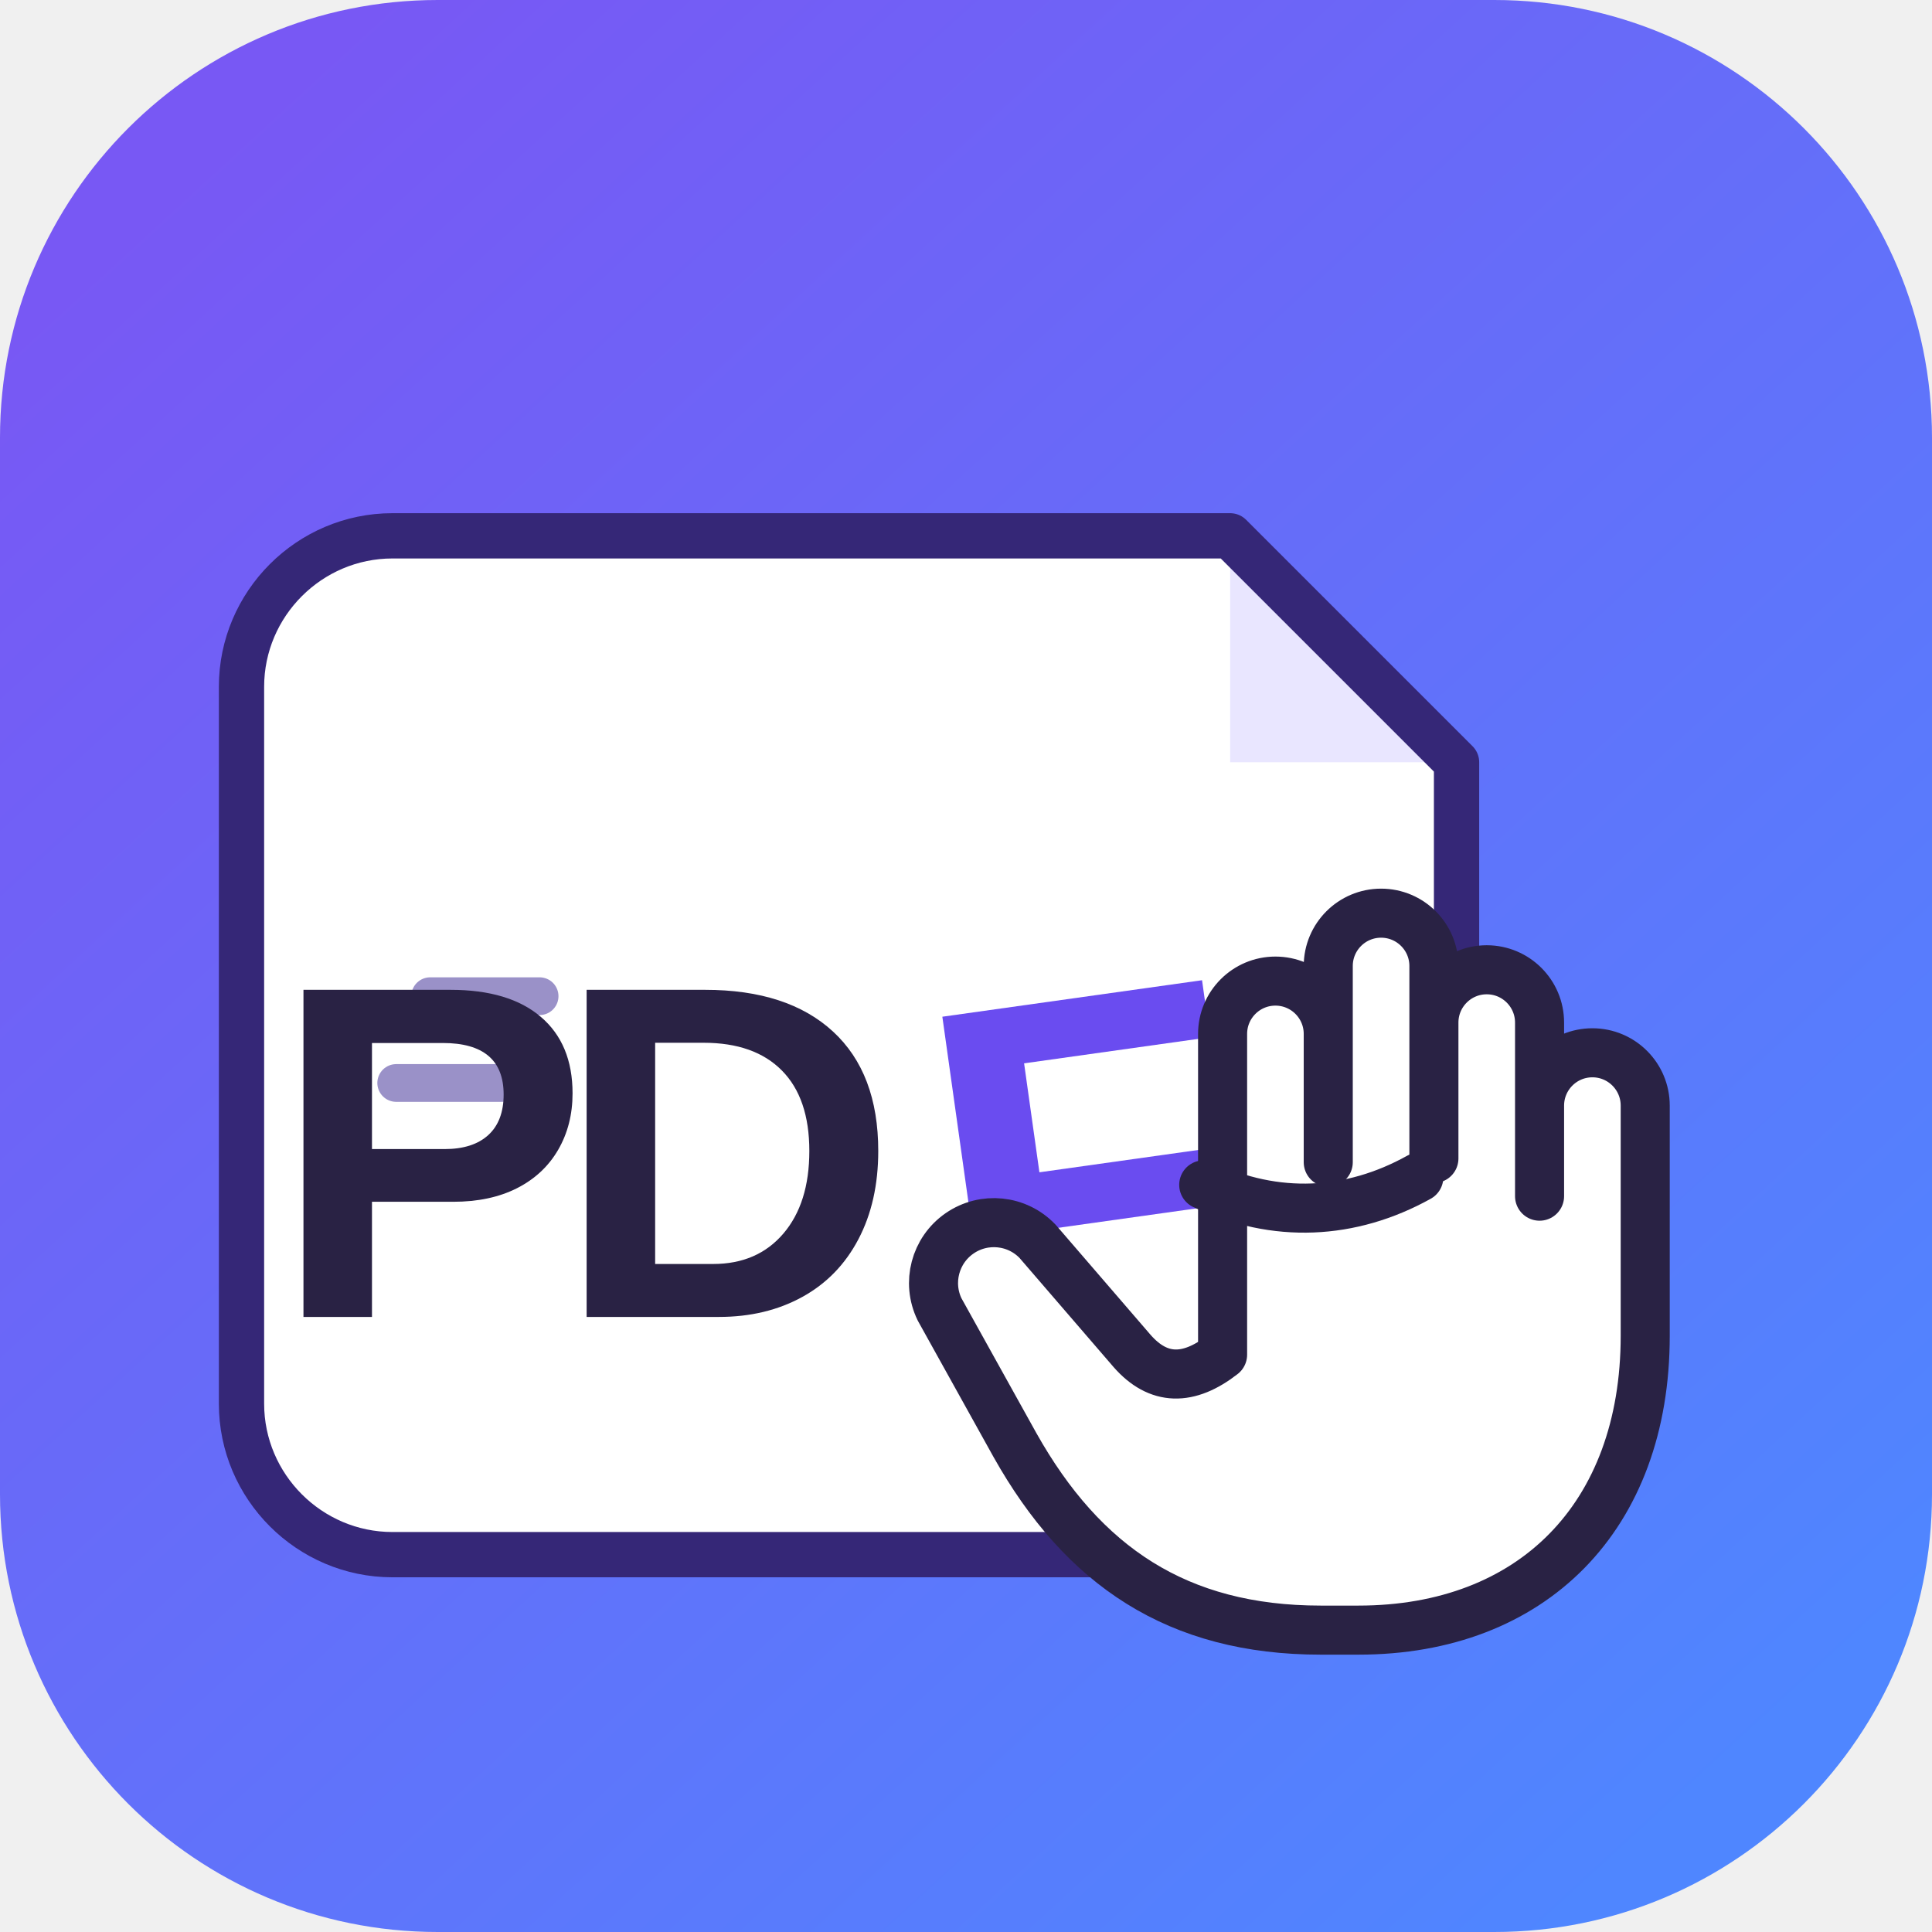
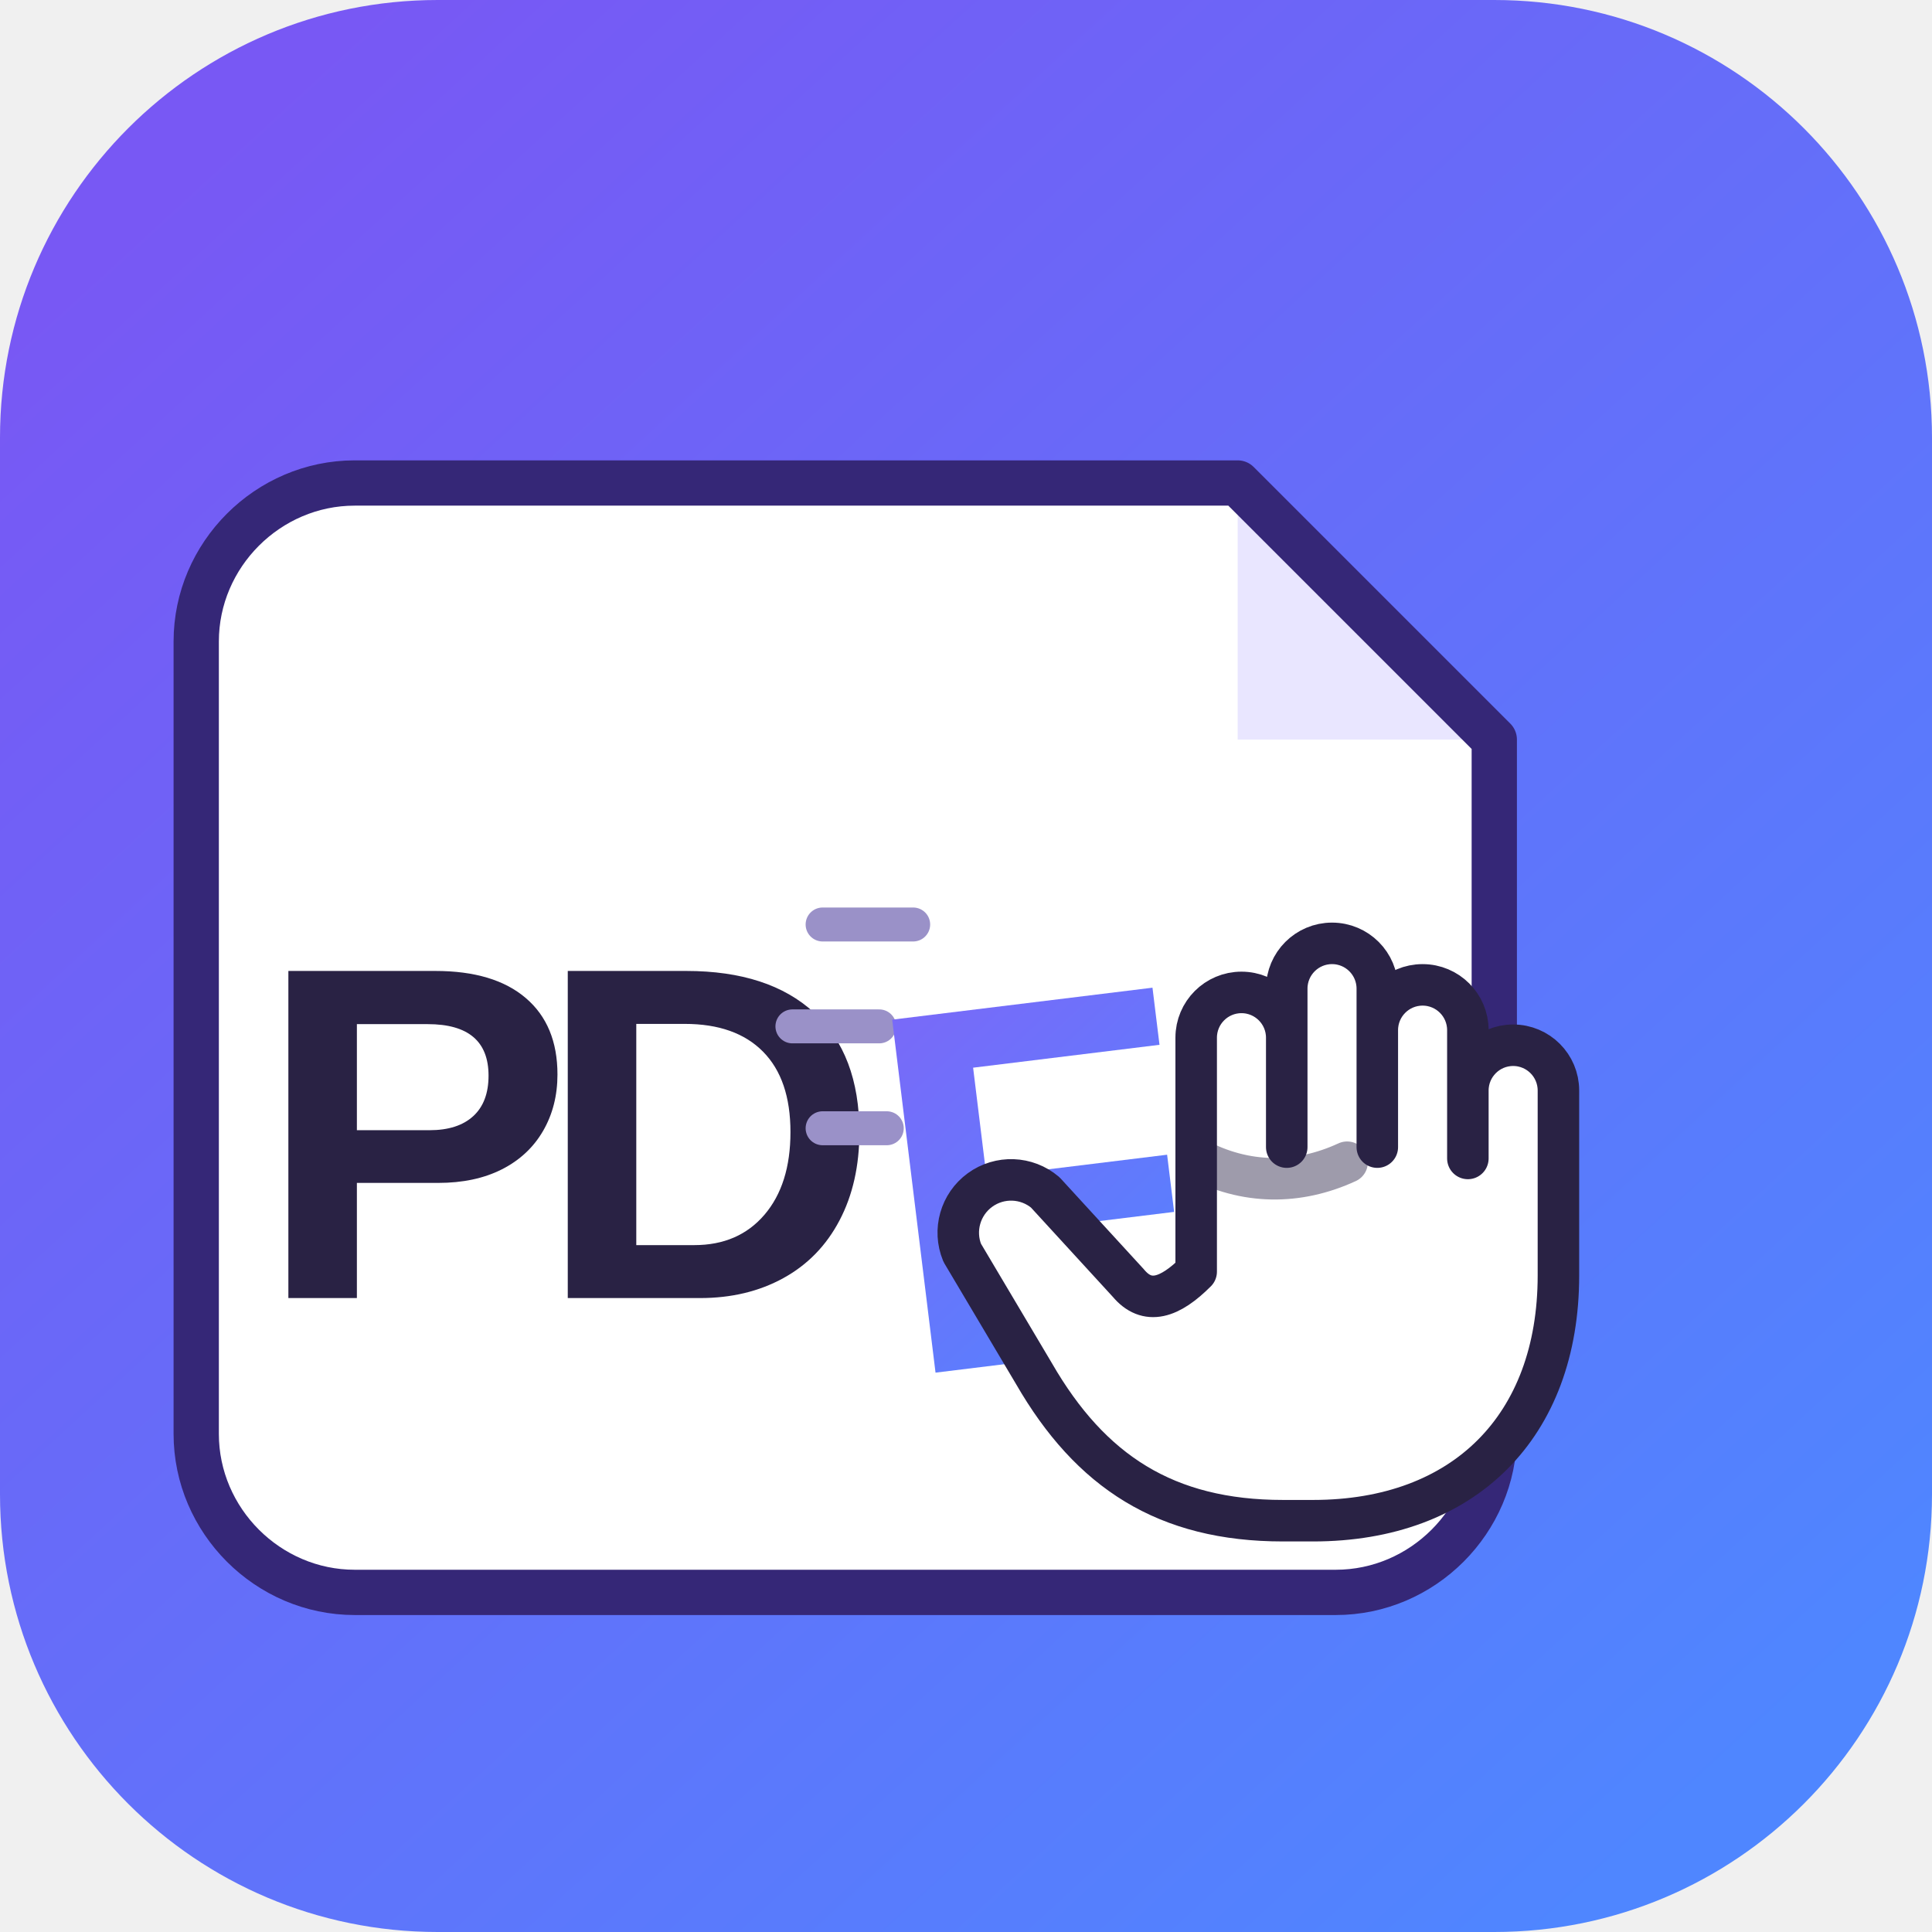
<svg xmlns="http://www.w3.org/2000/svg" viewBox="0 0 512 512" role="img" aria-label="Signet PDF editor">
  <defs>
    <linearGradient id="bg" x1="56" y1="38" x2="456" y2="474" gradientUnits="userSpaceOnUse">
      <stop stop-color="#7858F4" />
      <stop offset="1" stop-color="#4F86FF" />
    </linearGradient>
+     <linearGradient id="f" x1="230" y1="230" x2="325" y2="362" gradientUnits="userSpaceOnUse">
+       <stop stop-color="#8462F7" />
+       <stop offset="1" stop-color="#4F86FF" />
+     </linearGradient>
  </defs>
  <rect width="512" height="512" rx="116" fill="url(#bg)" />
-   <path d="M104 142h222l60 60v170c0 22-18 40-40 40H104c-22 0-40-18-40-40V182c0-22 18-40 40-40Z" fill="#fff" />
-   <path d="M326 142v60h60" fill="#E9E6FF" />
-   <path d="M104 142h222l60 60v170c0 22-18 40-40 40H104c-22 0-40-18-40-40V182c0-22 18-40 40-40Z" fill="none" stroke="#352777" stroke-width="12" stroke-linejoin="round" />
-   <path d="M114 264h29M105 287h28M115 310h20" stroke="#9A91C8" stroke-width="10" stroke-linecap="round" />
-   <text x="72" y="349" font-family="Arial,sans-serif" font-weight="900" font-size="126" letter-spacing="-9" fill="#292244">PD</text>
-   <g transform="rotate(-8 286 306)">
-     <text x="246" y="359" font-family="Arial,sans-serif" font-weight="900" font-size="137" fill="#6A4CF0">F</text>
+   <path d="M94 128h234l68 68v184c0 23-19 42-42 42H94c-23 0-42-19-42-42V170c0-23 19-42 42-42Z" fill="#fff" />
+   <path d="M328 128v68h68" fill="#E9E6FF" />
+   <path d="M94 128h234l68 68v184c0 23-19 42-42 42H94c-23 0-42-19-42-42V170c0-23 19-42 42-42Z" fill="none" stroke="#352777" stroke-width="12" stroke-linejoin="round" />
+   <text x="68" y="344" font-family="Arial,sans-serif" font-weight="900" font-size="126" letter-spacing="-10" fill="#292244">PD</text>
+   <path d="M218 245h24M210 272h23M218 299h17" stroke="#9A91C8" stroke-width="9" stroke-linecap="round" />
+   <g transform="rotate(-7 283 298)">
+     <text x="231" y="359" font-family="Arial,sans-serif" font-weight="900" font-size="137" fill="url(#f)">F</text>
  </g>
-   <g fill="#fff" stroke="#292244" stroke-width="13" stroke-linecap="round" stroke-linejoin="round">
-     <path d="M324 329v-55a14 14 0 0 1 28 0v34-52a14 14 0 0 1 28 0v51-36a14 14 0 0 1 28 0v46-24a14 14 0 0 1 28 0v61c0 48-30 78-76 78h-10c-38 0-63-17-81-49l-20-36a16 16 0 0 1 26-18l25 29c7 8 15 8 24 1Z" />
-     <path d="M319 314c19 9 39 8 57-2" fill="none" />
+   <g fill="#fff" stroke="#292244" stroke-width="11" stroke-linecap="round" stroke-linejoin="round">
+     <path d="M317 323v-48a12 12 0 0 1 24 0v29-42a12 12 0 0 1 24 0v42-31a12 12 0 0 1 24 0v34-18a12 12 0 0 1 24 0v49c0 40-25 65-65 65h-8c-31 0-51-13-66-39l-19-32a14 14 0 0 1 22-16l22 24c5 6 11 4 18-3Z" />
+     <path d="M317 307c13 7 27 7 40 1" fill="none" opacity=".45" />
  </g>
</svg>
